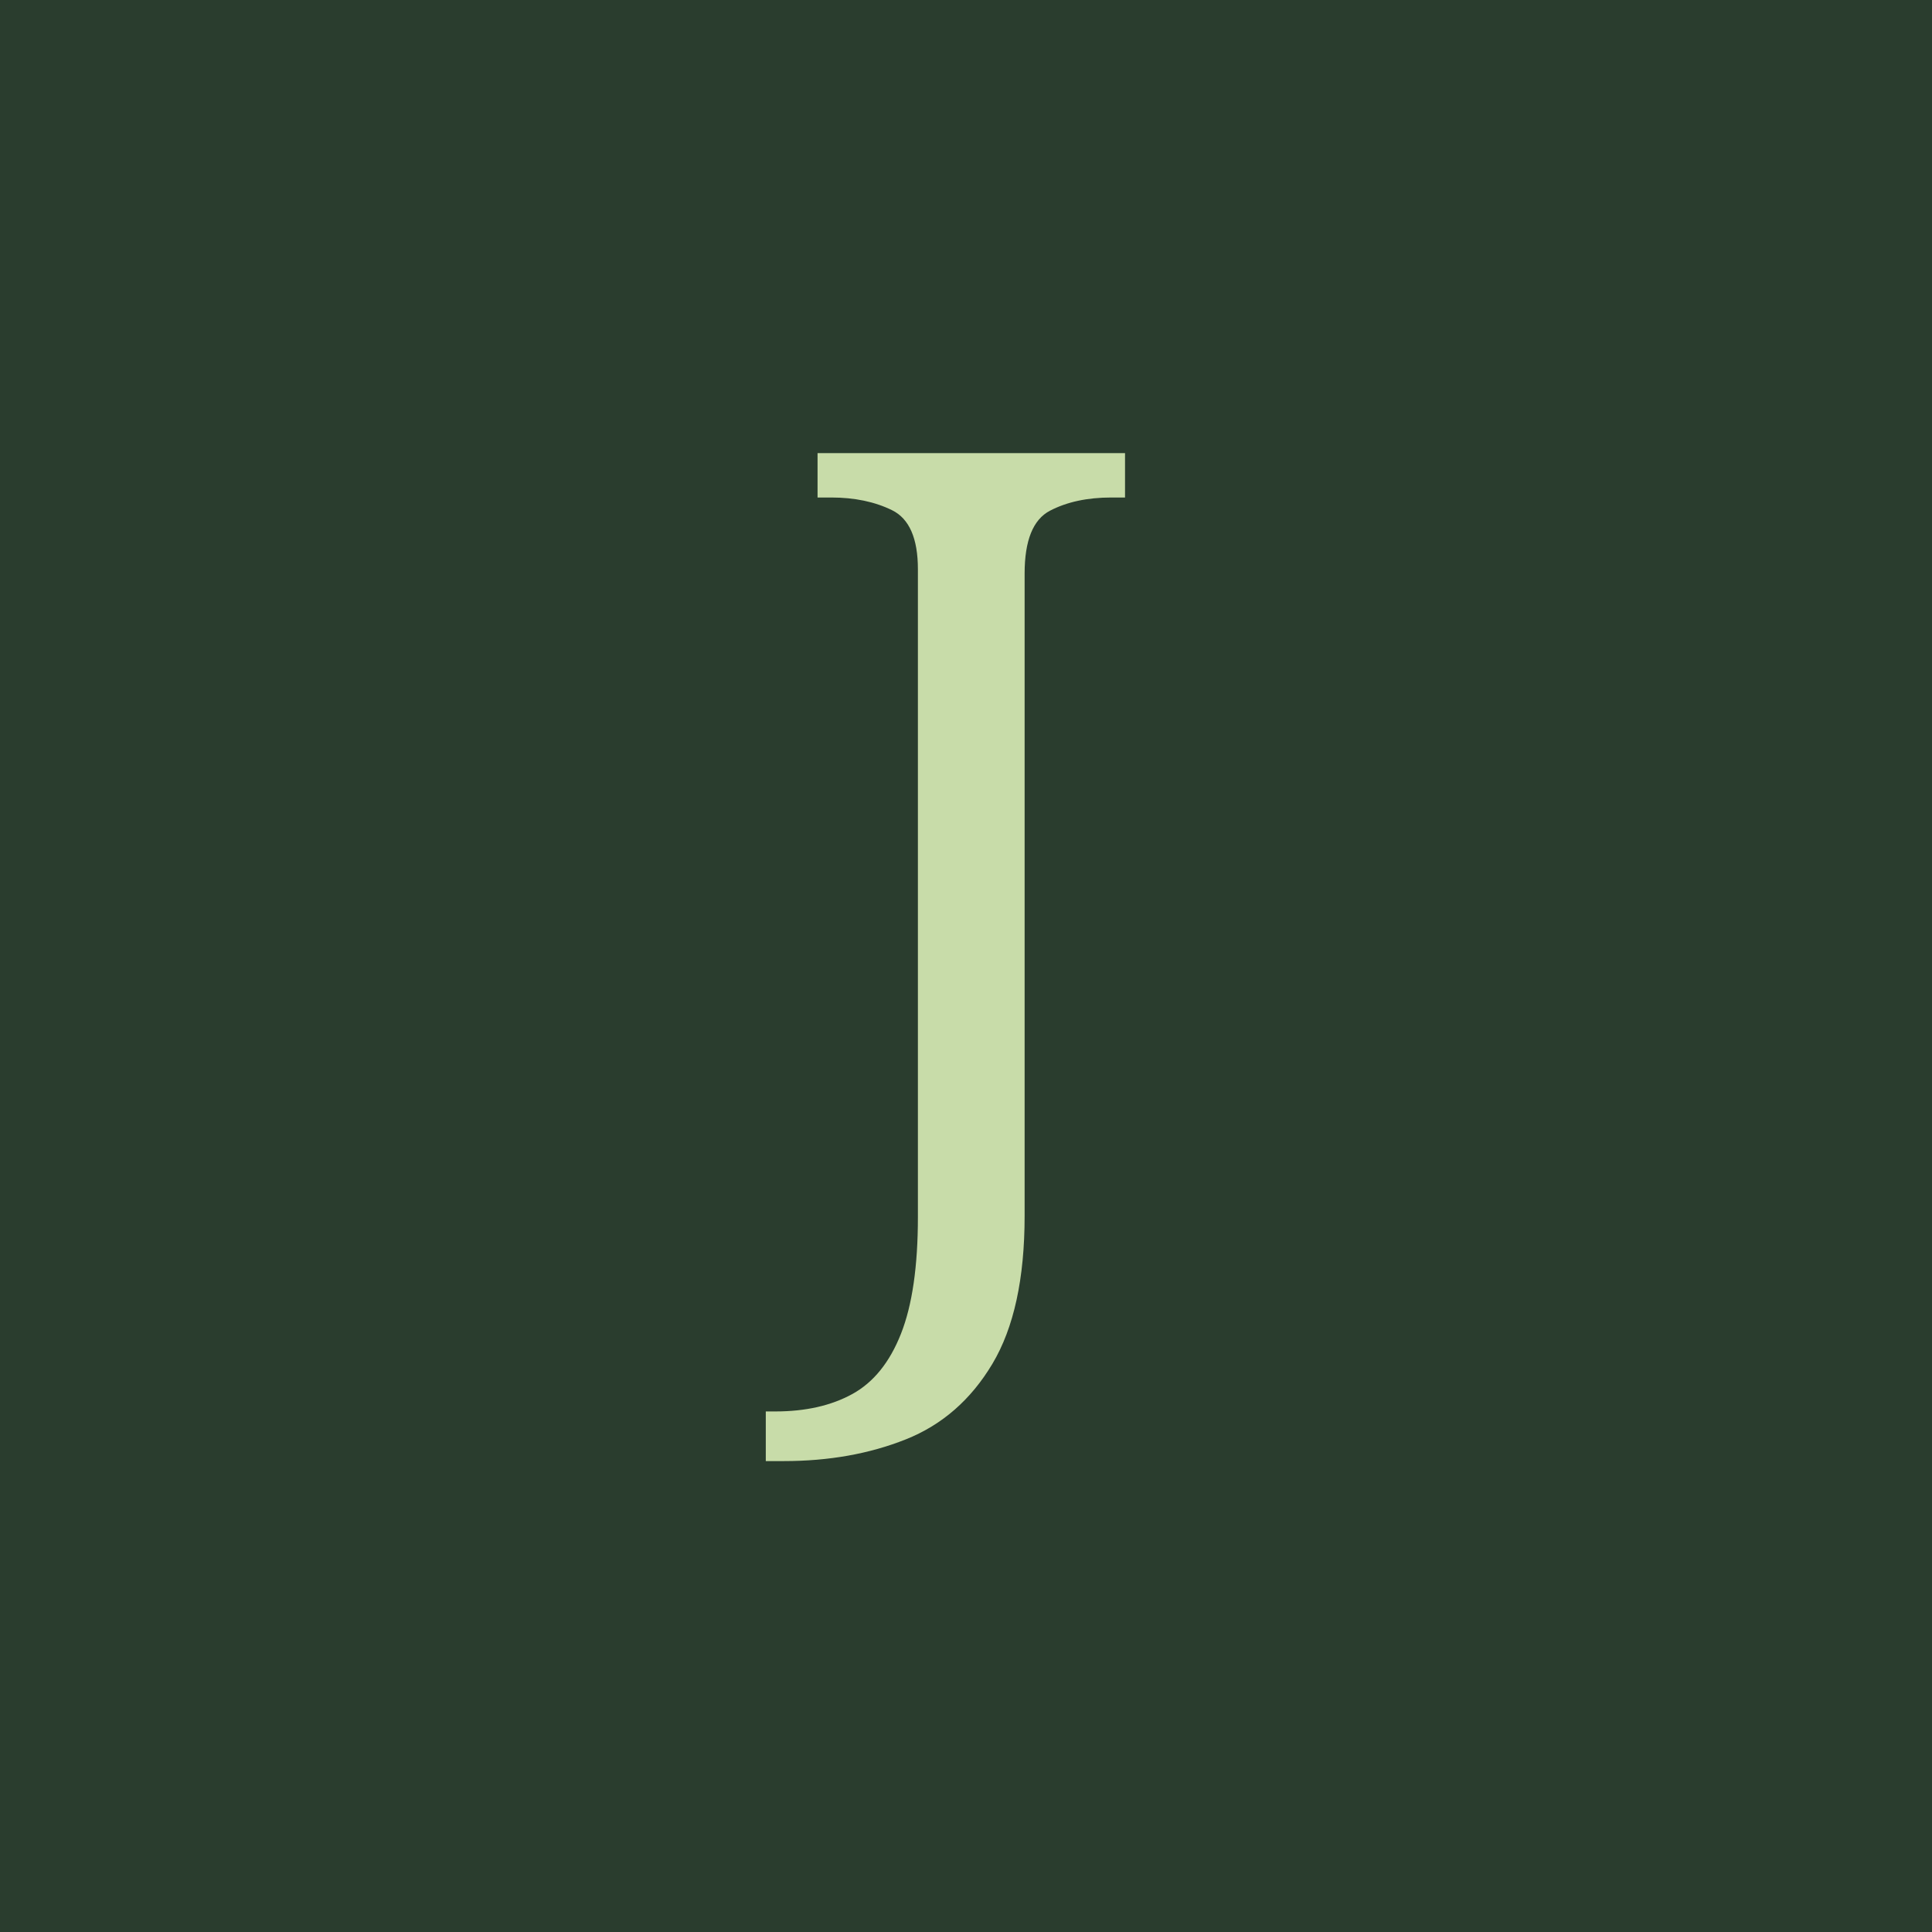
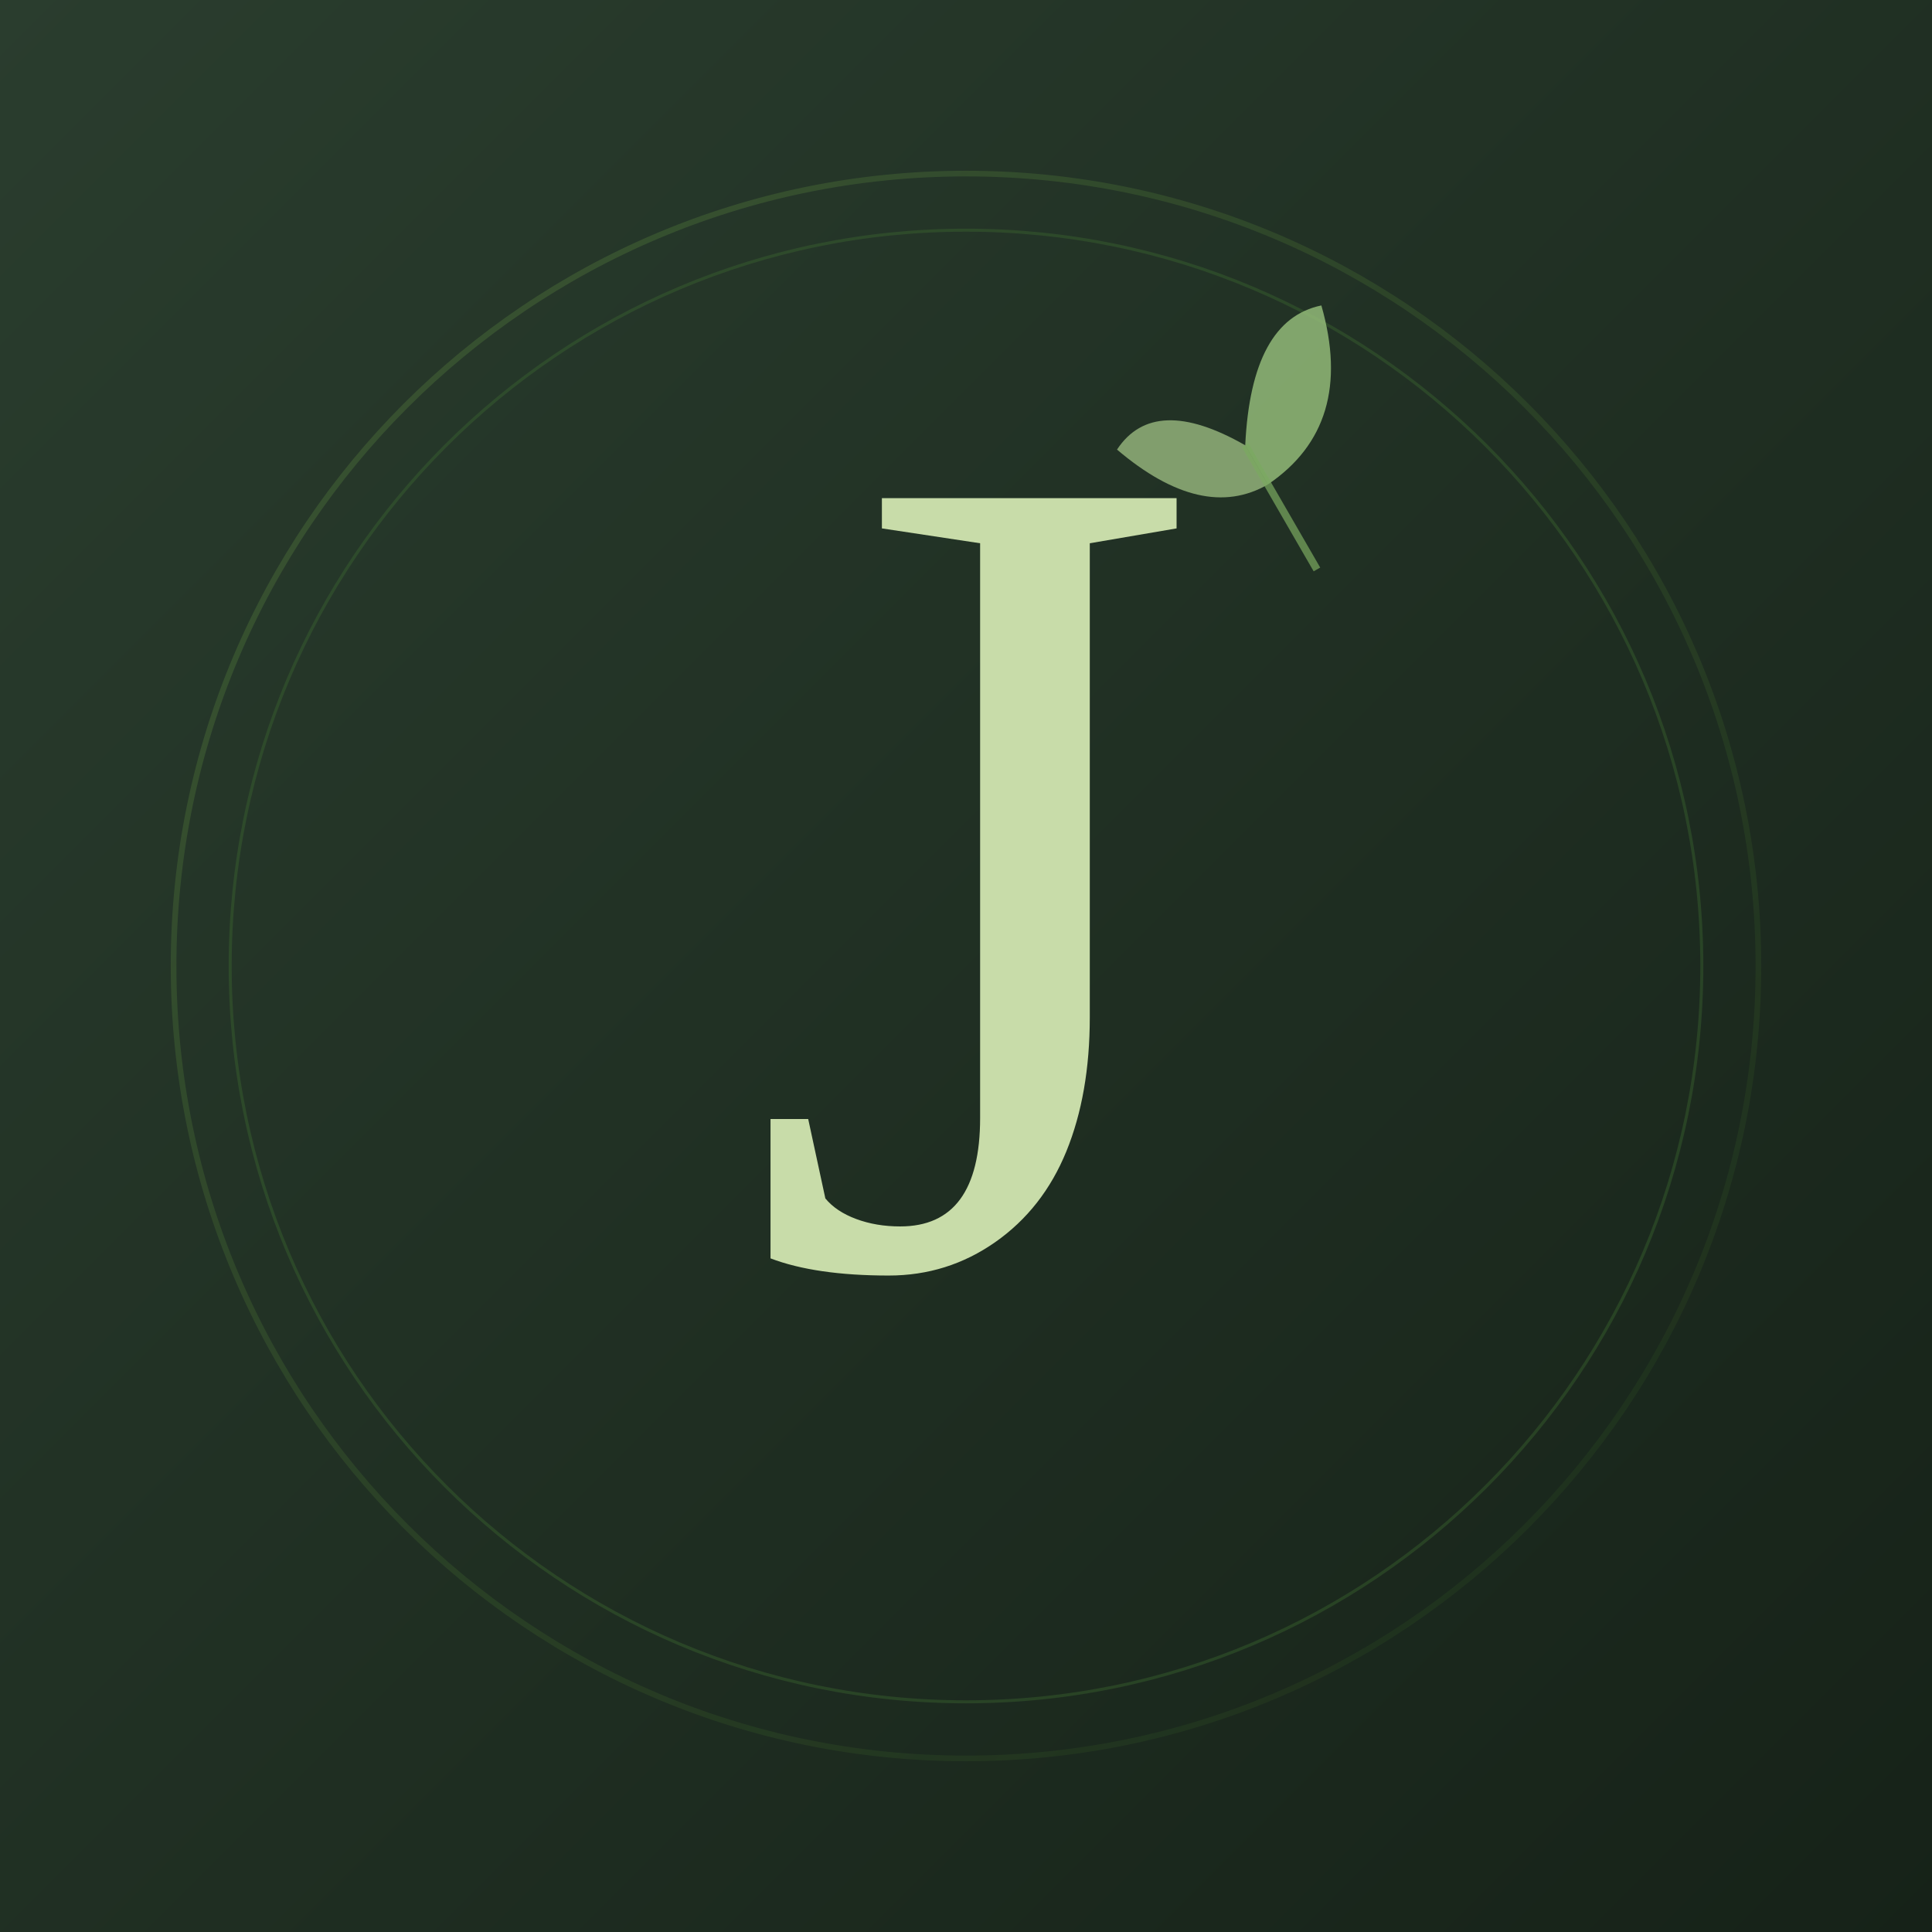
<svg xmlns="http://www.w3.org/2000/svg" viewBox="0 0 512 512">
-   <rect width="512" height="512" fill="#2a3d2e" />
-   <text x="256" y="320" font-family="Georgia, serif" font-size="280" text-anchor="middle" fill="#c8dca9">J</text>
+   <defs>
+     <linearGradient id="bg" x1="0%" y1="0%" x2="100%" y2="100%">
+       <stop offset="0%" style="stop-color:#2a3d2e" />
+       <stop offset="100%" style="stop-color:#162218" />
+     </linearGradient>
+     <linearGradient id="ring" x1="0%" y1="0%" x2="100%" y2="100%">
+       <stop offset="0%" style="stop-color:#4a6b3a;stop-opacity:0.6" />
+       <stop offset="100%" style="stop-color:#2a4a1e;stop-opacity:0.2" />
+     </linearGradient>
+   </defs>
+   <rect width="512" height="512" fill="url(#bg)" />
+   <circle cx="256" cy="256" r="210" fill="none" stroke="url(#ring)" stroke-width="1.5" />
+   <circle cx="256" cy="256" r="195" fill="none" stroke="#3d6830" stroke-width="0.8" opacity="0.4" />
+   <text x="258" y="335" font-family="Georgia, 'Times New Roman', serif" font-size="310" font-weight="400" text-anchor="middle" fill="#c8dca9" letter-spacing="-4">J</text>
+   <g transform="translate(330, 118) rotate(-30)">
+     <path d="M0,0 Q18,-28 36,-22 Q28,10 0,12 Z" fill="#92ba78" opacity="0.85" />
+     <path d="M0,0 Q-14,-24 -30,-16 Q-20,12 0,12 Z" fill="#b4d894" opacity="0.65" />
+     <line x1="0" y1="0" x2="0" y2="38" stroke="#7aaa60" stroke-width="2" opacity="0.7" />
+   </g>
</svg>
